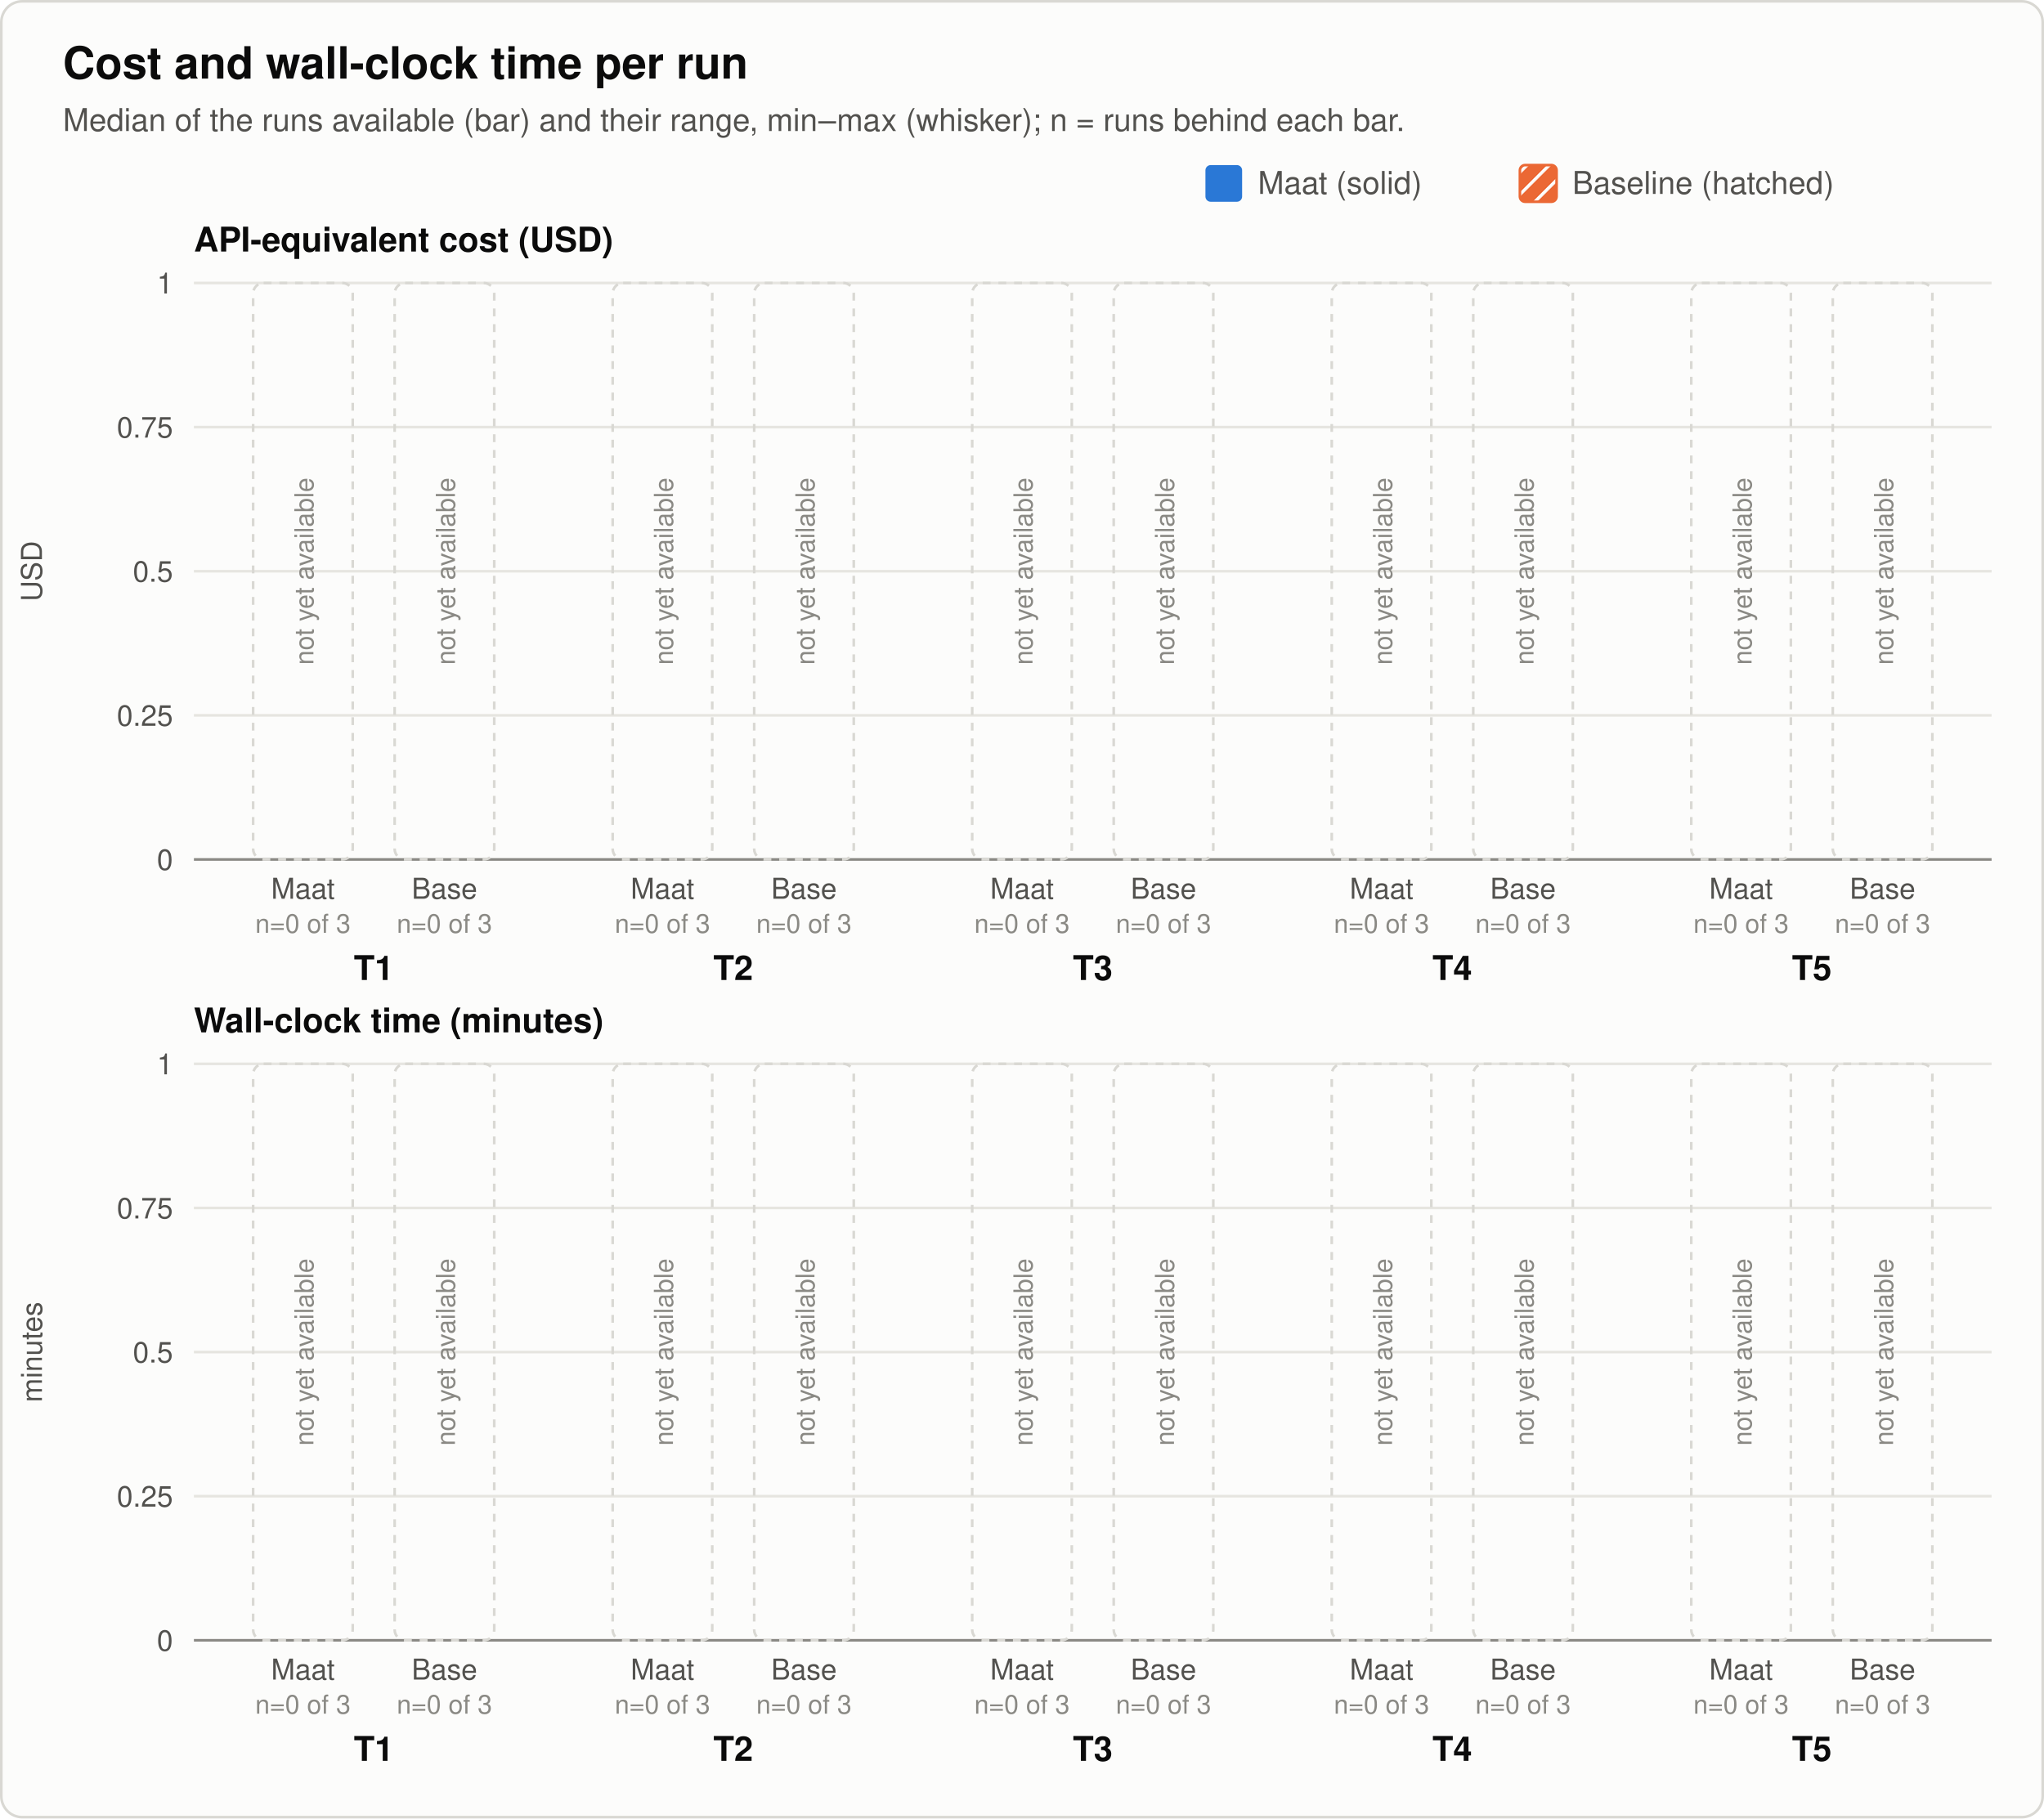
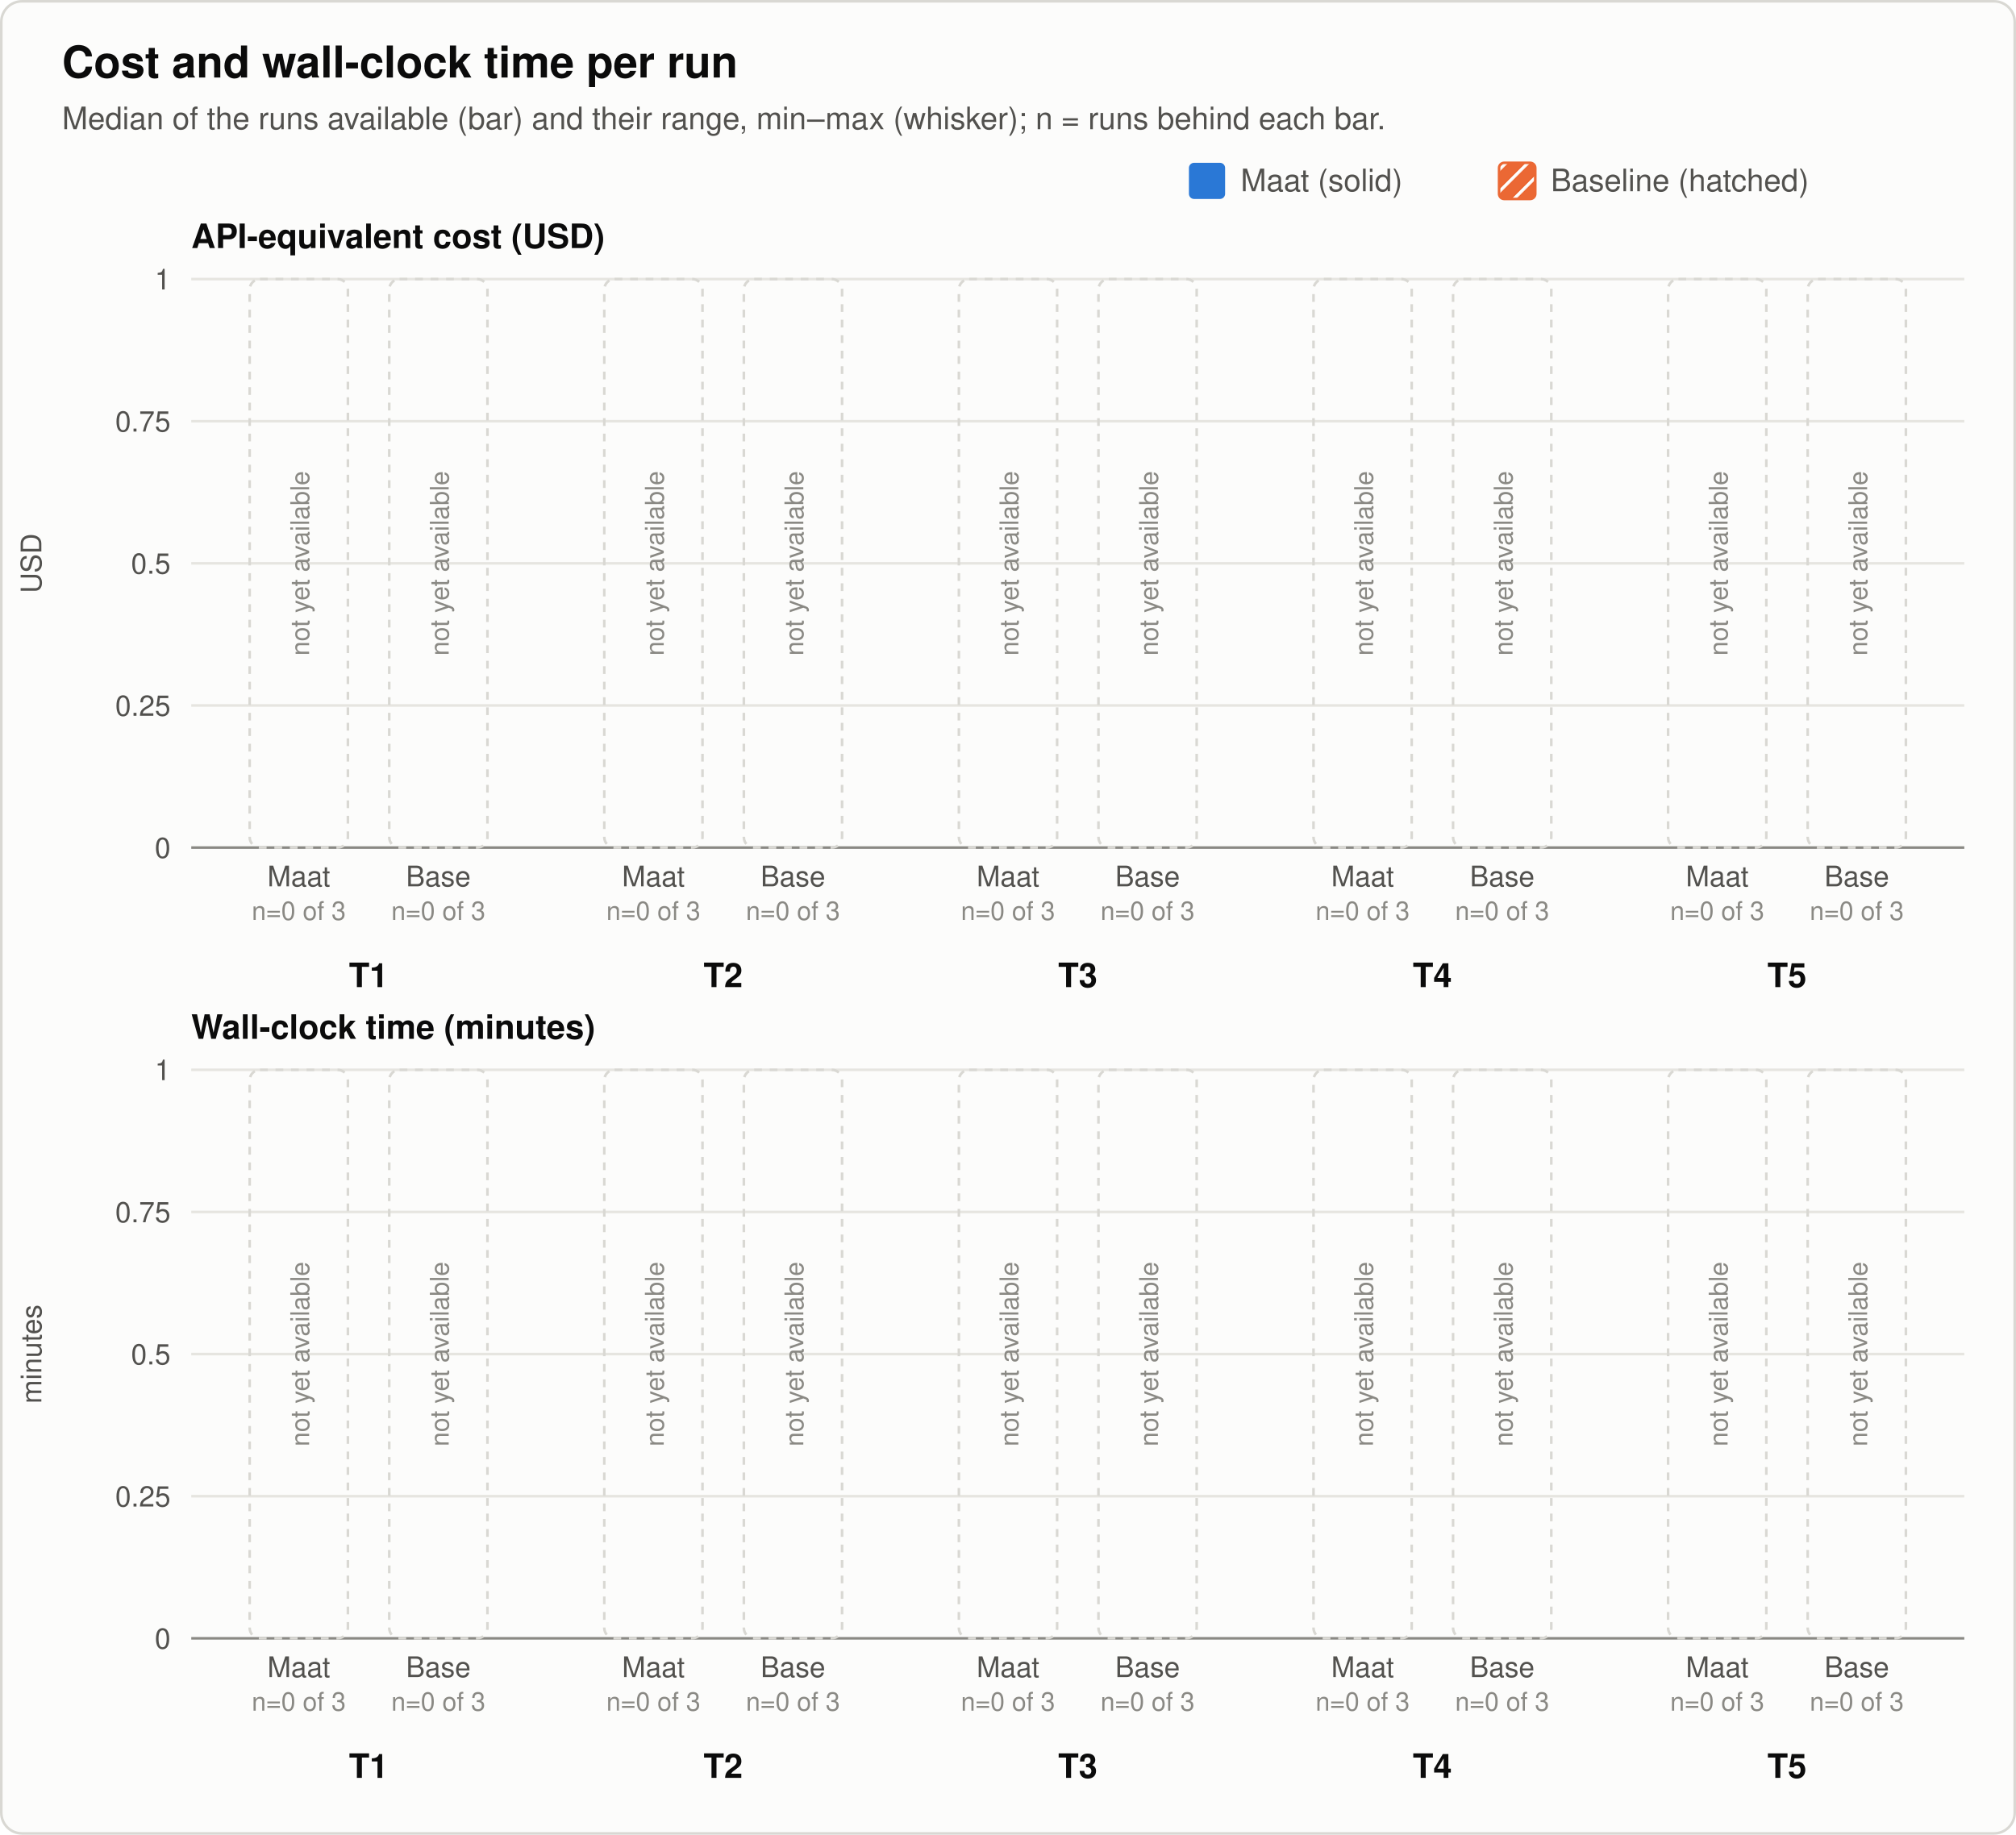
- <svg xmlns="http://www.w3.org/2000/svg" width="780" height="694" viewBox="0 0 780 694" role="img" aria-labelledby="t d" font-family="-apple-system, 'Segoe UI', Helvetica, Arial, sans-serif">
+ <svg xmlns="http://www.w3.org/2000/svg" width="780" height="710" viewBox="0 0 780 710" role="img" aria-labelledby="t d" font-family="-apple-system, 'Segoe UI', Helvetica, Arial, sans-serif">
  <defs>
    <pattern id="hatch" patternUnits="userSpaceOnUse" width="6" height="6" patternTransform="rotate(45)">
      <rect width="6" height="6" fill="#eb6834" />
      <line x1="0" y1="0" x2="0" y2="6" stroke="#fcfcfb" stroke-width="2.4" />
    </pattern>
  </defs>
-   <rect x="0.5" y="0.5" width="779" height="693" rx="8" fill="#fcfcfb" stroke="#d9d8d3" />
+   <rect x="0.5" y="0.5" width="779" height="709" rx="8" fill="#fcfcfb" stroke="#d9d8d3" />
  <text x="24" y="30" font-size="17" fill="#0b0b0b" text-anchor="start" font-weight="600">Cost and wall-clock time per run</text>
  <text x="24" y="50" font-size="12" fill="#52514e" text-anchor="start">Median of the runs available (bar) and their range, min–max (whisker); n = runs behind each bar.</text>
  <rect x="460" y="63" width="14" height="14" rx="2" fill="#2a78d6" />
  <text x="480" y="74" font-size="12" fill="#52514e" text-anchor="start">Maat (solid)</text>
  <rect x="580" y="63" width="14" height="14" rx="2" fill="url(#hatch)" stroke="#eb6834" stroke-width="1" />
  <text x="600" y="74" font-size="12" fill="#52514e" text-anchor="start">Baseline (hatched)</text>
  <text x="74" y="96" font-size="13" fill="#0b0b0b" text-anchor="start" font-weight="600">API-equivalent cost (USD)</text>
  <line x1="74" y1="328" x2="760" y2="328" stroke="#8a8984" stroke-width="1" />
  <text x="66" y="332" font-size="11" fill="#52514e" text-anchor="end">0</text>
  <line x1="74" y1="273" x2="760" y2="273" stroke="#e6e5e0" stroke-width="1" />
  <text x="66" y="277" font-size="11" fill="#52514e" text-anchor="end">0.25</text>
  <line x1="74" y1="218" x2="760" y2="218" stroke="#e6e5e0" stroke-width="1" />
  <text x="66" y="222" font-size="11" fill="#52514e" text-anchor="end">0.5</text>
  <line x1="74" y1="163" x2="760" y2="163" stroke="#e6e5e0" stroke-width="1" />
  <text x="66" y="167" font-size="11" fill="#52514e" text-anchor="end">0.75</text>
  <line x1="74" y1="108" x2="760" y2="108" stroke="#e6e5e0" stroke-width="1" />
  <text x="66" y="112" font-size="11" fill="#52514e" text-anchor="end">1</text>
  <text x="16" y="218" font-size="11" fill="#52514e" text-anchor="middle" transform="rotate(-90 16 218)">USD</text>
  <text x="115.6" y="343" font-size="11" fill="#52514e" text-anchor="middle">Maat</text>
  <text x="115.6" y="356" font-size="10" fill="#8a8984" text-anchor="middle">n=0 of 3</text>
  <rect x="96.6" y="108" width="38" height="220" rx="4" fill="none" stroke="#d9d8d3" stroke-dasharray="3 3" />
  <text x="119.6" y="218" font-size="10" fill="#8a8984" text-anchor="middle" transform="rotate(-90 119.6 218)">not yet available</text>
  <text x="169.6" y="343" font-size="11" fill="#52514e" text-anchor="middle">Base</text>
  <text x="169.6" y="356" font-size="10" fill="#8a8984" text-anchor="middle">n=0 of 3</text>
  <rect x="150.6" y="108" width="38" height="220" rx="4" fill="none" stroke="#d9d8d3" stroke-dasharray="3 3" />
  <text x="173.6" y="218" font-size="10" fill="#8a8984" text-anchor="middle" transform="rotate(-90 173.6 218)">not yet available</text>
-   <text x="142.6" y="374" font-size="13" fill="#0b0b0b" text-anchor="middle" font-weight="600">T1</text>
+   <text x="142.6" y="382" font-size="13" fill="#0b0b0b" text-anchor="middle" font-weight="600">T1</text>
  <text x="252.8" y="343" font-size="11" fill="#52514e" text-anchor="middle">Maat</text>
  <text x="252.8" y="356" font-size="10" fill="#8a8984" text-anchor="middle">n=0 of 3</text>
  <rect x="233.8" y="108" width="38" height="220" rx="4" fill="none" stroke="#d9d8d3" stroke-dasharray="3 3" />
  <text x="256.8" y="218" font-size="10" fill="#8a8984" text-anchor="middle" transform="rotate(-90 256.8 218)">not yet available</text>
  <text x="306.8" y="343" font-size="11" fill="#52514e" text-anchor="middle">Base</text>
  <text x="306.8" y="356" font-size="10" fill="#8a8984" text-anchor="middle">n=0 of 3</text>
  <rect x="287.8" y="108" width="38" height="220" rx="4" fill="none" stroke="#d9d8d3" stroke-dasharray="3 3" />
  <text x="310.8" y="218" font-size="10" fill="#8a8984" text-anchor="middle" transform="rotate(-90 310.8 218)">not yet available</text>
-   <text x="279.8" y="374" font-size="13" fill="#0b0b0b" text-anchor="middle" font-weight="600">T2</text>
+   <text x="279.8" y="382" font-size="13" fill="#0b0b0b" text-anchor="middle" font-weight="600">T2</text>
  <text x="390" y="343" font-size="11" fill="#52514e" text-anchor="middle">Maat</text>
  <text x="390" y="356" font-size="10" fill="#8a8984" text-anchor="middle">n=0 of 3</text>
  <rect x="371" y="108" width="38" height="220" rx="4" fill="none" stroke="#d9d8d3" stroke-dasharray="3 3" />
  <text x="394" y="218" font-size="10" fill="#8a8984" text-anchor="middle" transform="rotate(-90 394 218)">not yet available</text>
  <text x="444" y="343" font-size="11" fill="#52514e" text-anchor="middle">Base</text>
  <text x="444" y="356" font-size="10" fill="#8a8984" text-anchor="middle">n=0 of 3</text>
  <rect x="425" y="108" width="38" height="220" rx="4" fill="none" stroke="#d9d8d3" stroke-dasharray="3 3" />
  <text x="448" y="218" font-size="10" fill="#8a8984" text-anchor="middle" transform="rotate(-90 448 218)">not yet available</text>
-   <text x="417" y="374" font-size="13" fill="#0b0b0b" text-anchor="middle" font-weight="600">T3</text>
+   <text x="417" y="382" font-size="13" fill="#0b0b0b" text-anchor="middle" font-weight="600">T3</text>
  <text x="527.2" y="343" font-size="11" fill="#52514e" text-anchor="middle">Maat</text>
  <text x="527.2" y="356" font-size="10" fill="#8a8984" text-anchor="middle">n=0 of 3</text>
  <rect x="508.2" y="108" width="38" height="220" rx="4" fill="none" stroke="#d9d8d3" stroke-dasharray="3 3" />
  <text x="531.2" y="218" font-size="10" fill="#8a8984" text-anchor="middle" transform="rotate(-90 531.2 218)">not yet available</text>
  <text x="581.2" y="343" font-size="11" fill="#52514e" text-anchor="middle">Base</text>
  <text x="581.2" y="356" font-size="10" fill="#8a8984" text-anchor="middle">n=0 of 3</text>
  <rect x="562.2" y="108" width="38" height="220" rx="4" fill="none" stroke="#d9d8d3" stroke-dasharray="3 3" />
  <text x="585.2" y="218" font-size="10" fill="#8a8984" text-anchor="middle" transform="rotate(-90 585.2 218)">not yet available</text>
-   <text x="554.2" y="374" font-size="13" fill="#0b0b0b" text-anchor="middle" font-weight="600">T4</text>
+   <text x="554.2" y="382" font-size="13" fill="#0b0b0b" text-anchor="middle" font-weight="600">T4</text>
  <text x="664.4" y="343" font-size="11" fill="#52514e" text-anchor="middle">Maat</text>
  <text x="664.4" y="356" font-size="10" fill="#8a8984" text-anchor="middle">n=0 of 3</text>
  <rect x="645.4" y="108" width="38" height="220" rx="4" fill="none" stroke="#d9d8d3" stroke-dasharray="3 3" />
  <text x="668.4" y="218" font-size="10" fill="#8a8984" text-anchor="middle" transform="rotate(-90 668.4 218)">not yet available</text>
  <text x="718.4" y="343" font-size="11" fill="#52514e" text-anchor="middle">Base</text>
  <text x="718.4" y="356" font-size="10" fill="#8a8984" text-anchor="middle">n=0 of 3</text>
  <rect x="699.4" y="108" width="38" height="220" rx="4" fill="none" stroke="#d9d8d3" stroke-dasharray="3 3" />
  <text x="722.4" y="218" font-size="10" fill="#8a8984" text-anchor="middle" transform="rotate(-90 722.4 218)">not yet available</text>
-   <text x="691.4" y="374" font-size="13" fill="#0b0b0b" text-anchor="middle" font-weight="600">T5</text>
-   <text x="74" y="394" font-size="13" fill="#0b0b0b" text-anchor="start" font-weight="600">Wall-clock time (minutes)</text>
-   <line x1="74" y1="626" x2="760" y2="626" stroke="#8a8984" stroke-width="1" />
-   <text x="66" y="630" font-size="11" fill="#52514e" text-anchor="end">0</text>
-   <line x1="74" y1="571" x2="760" y2="571" stroke="#e6e5e0" stroke-width="1" />
-   <text x="66" y="575" font-size="11" fill="#52514e" text-anchor="end">0.25</text>
-   <line x1="74" y1="516" x2="760" y2="516" stroke="#e6e5e0" stroke-width="1" />
-   <text x="66" y="520" font-size="11" fill="#52514e" text-anchor="end">0.5</text>
-   <line x1="74" y1="461" x2="760" y2="461" stroke="#e6e5e0" stroke-width="1" />
-   <text x="66" y="465" font-size="11" fill="#52514e" text-anchor="end">0.75</text>
-   <line x1="74" y1="406" x2="760" y2="406" stroke="#e6e5e0" stroke-width="1" />
-   <text x="66" y="410" font-size="11" fill="#52514e" text-anchor="end">1</text>
-   <text x="16" y="516" font-size="11" fill="#52514e" text-anchor="middle" transform="rotate(-90 16 516)">minutes</text>
-   <text x="115.6" y="641" font-size="11" fill="#52514e" text-anchor="middle">Maat</text>
-   <text x="115.6" y="654" font-size="10" fill="#8a8984" text-anchor="middle">n=0 of 3</text>
-   <rect x="96.6" y="406" width="38" height="220" rx="4" fill="none" stroke="#d9d8d3" stroke-dasharray="3 3" />
-   <text x="119.6" y="516" font-size="10" fill="#8a8984" text-anchor="middle" transform="rotate(-90 119.6 516)">not yet available</text>
-   <text x="169.6" y="641" font-size="11" fill="#52514e" text-anchor="middle">Base</text>
-   <text x="169.6" y="654" font-size="10" fill="#8a8984" text-anchor="middle">n=0 of 3</text>
-   <rect x="150.6" y="406" width="38" height="220" rx="4" fill="none" stroke="#d9d8d3" stroke-dasharray="3 3" />
-   <text x="173.6" y="516" font-size="10" fill="#8a8984" text-anchor="middle" transform="rotate(-90 173.6 516)">not yet available</text>
-   <text x="142.6" y="672" font-size="13" fill="#0b0b0b" text-anchor="middle" font-weight="600">T1</text>
-   <text x="252.8" y="641" font-size="11" fill="#52514e" text-anchor="middle">Maat</text>
-   <text x="252.8" y="654" font-size="10" fill="#8a8984" text-anchor="middle">n=0 of 3</text>
-   <rect x="233.8" y="406" width="38" height="220" rx="4" fill="none" stroke="#d9d8d3" stroke-dasharray="3 3" />
-   <text x="256.8" y="516" font-size="10" fill="#8a8984" text-anchor="middle" transform="rotate(-90 256.8 516)">not yet available</text>
-   <text x="306.8" y="641" font-size="11" fill="#52514e" text-anchor="middle">Base</text>
-   <text x="306.8" y="654" font-size="10" fill="#8a8984" text-anchor="middle">n=0 of 3</text>
-   <rect x="287.8" y="406" width="38" height="220" rx="4" fill="none" stroke="#d9d8d3" stroke-dasharray="3 3" />
-   <text x="310.8" y="516" font-size="10" fill="#8a8984" text-anchor="middle" transform="rotate(-90 310.8 516)">not yet available</text>
-   <text x="279.8" y="672" font-size="13" fill="#0b0b0b" text-anchor="middle" font-weight="600">T2</text>
-   <text x="390" y="641" font-size="11" fill="#52514e" text-anchor="middle">Maat</text>
-   <text x="390" y="654" font-size="10" fill="#8a8984" text-anchor="middle">n=0 of 3</text>
-   <rect x="371" y="406" width="38" height="220" rx="4" fill="none" stroke="#d9d8d3" stroke-dasharray="3 3" />
-   <text x="394" y="516" font-size="10" fill="#8a8984" text-anchor="middle" transform="rotate(-90 394 516)">not yet available</text>
-   <text x="444" y="641" font-size="11" fill="#52514e" text-anchor="middle">Base</text>
-   <text x="444" y="654" font-size="10" fill="#8a8984" text-anchor="middle">n=0 of 3</text>
-   <rect x="425" y="406" width="38" height="220" rx="4" fill="none" stroke="#d9d8d3" stroke-dasharray="3 3" />
-   <text x="448" y="516" font-size="10" fill="#8a8984" text-anchor="middle" transform="rotate(-90 448 516)">not yet available</text>
-   <text x="417" y="672" font-size="13" fill="#0b0b0b" text-anchor="middle" font-weight="600">T3</text>
-   <text x="527.2" y="641" font-size="11" fill="#52514e" text-anchor="middle">Maat</text>
-   <text x="527.2" y="654" font-size="10" fill="#8a8984" text-anchor="middle">n=0 of 3</text>
-   <rect x="508.2" y="406" width="38" height="220" rx="4" fill="none" stroke="#d9d8d3" stroke-dasharray="3 3" />
-   <text x="531.2" y="516" font-size="10" fill="#8a8984" text-anchor="middle" transform="rotate(-90 531.2 516)">not yet available</text>
-   <text x="581.2" y="641" font-size="11" fill="#52514e" text-anchor="middle">Base</text>
-   <text x="581.2" y="654" font-size="10" fill="#8a8984" text-anchor="middle">n=0 of 3</text>
-   <rect x="562.2" y="406" width="38" height="220" rx="4" fill="none" stroke="#d9d8d3" stroke-dasharray="3 3" />
-   <text x="585.2" y="516" font-size="10" fill="#8a8984" text-anchor="middle" transform="rotate(-90 585.2 516)">not yet available</text>
-   <text x="554.2" y="672" font-size="13" fill="#0b0b0b" text-anchor="middle" font-weight="600">T4</text>
-   <text x="664.4" y="641" font-size="11" fill="#52514e" text-anchor="middle">Maat</text>
-   <text x="664.4" y="654" font-size="10" fill="#8a8984" text-anchor="middle">n=0 of 3</text>
-   <rect x="645.4" y="406" width="38" height="220" rx="4" fill="none" stroke="#d9d8d3" stroke-dasharray="3 3" />
-   <text x="668.4" y="516" font-size="10" fill="#8a8984" text-anchor="middle" transform="rotate(-90 668.4 516)">not yet available</text>
-   <text x="718.4" y="641" font-size="11" fill="#52514e" text-anchor="middle">Base</text>
-   <text x="718.4" y="654" font-size="10" fill="#8a8984" text-anchor="middle">n=0 of 3</text>
-   <rect x="699.4" y="406" width="38" height="220" rx="4" fill="none" stroke="#d9d8d3" stroke-dasharray="3 3" />
-   <text x="722.4" y="516" font-size="10" fill="#8a8984" text-anchor="middle" transform="rotate(-90 722.4 516)">not yet available</text>
-   <text x="691.4" y="672" font-size="13" fill="#0b0b0b" text-anchor="middle" font-weight="600">T5</text>
+   <text x="691.4" y="382" font-size="13" fill="#0b0b0b" text-anchor="middle" font-weight="600">T5</text>
+   <text x="74" y="402" font-size="13" fill="#0b0b0b" text-anchor="start" font-weight="600">Wall-clock time (minutes)</text>
+   <line x1="74" y1="634" x2="760" y2="634" stroke="#8a8984" stroke-width="1" />
+   <text x="66" y="638" font-size="11" fill="#52514e" text-anchor="end">0</text>
+   <line x1="74" y1="579" x2="760" y2="579" stroke="#e6e5e0" stroke-width="1" />
+   <text x="66" y="583" font-size="11" fill="#52514e" text-anchor="end">0.25</text>
+   <line x1="74" y1="524" x2="760" y2="524" stroke="#e6e5e0" stroke-width="1" />
+   <text x="66" y="528" font-size="11" fill="#52514e" text-anchor="end">0.5</text>
+   <line x1="74" y1="469" x2="760" y2="469" stroke="#e6e5e0" stroke-width="1" />
+   <text x="66" y="473" font-size="11" fill="#52514e" text-anchor="end">0.75</text>
+   <line x1="74" y1="414" x2="760" y2="414" stroke="#e6e5e0" stroke-width="1" />
+   <text x="66" y="418" font-size="11" fill="#52514e" text-anchor="end">1</text>
+   <text x="16" y="524" font-size="11" fill="#52514e" text-anchor="middle" transform="rotate(-90 16 524)">minutes</text>
+   <text x="115.6" y="649" font-size="11" fill="#52514e" text-anchor="middle">Maat</text>
+   <text x="115.6" y="662" font-size="10" fill="#8a8984" text-anchor="middle">n=0 of 3</text>
+   <rect x="96.6" y="414" width="38" height="220" rx="4" fill="none" stroke="#d9d8d3" stroke-dasharray="3 3" />
+   <text x="119.6" y="524" font-size="10" fill="#8a8984" text-anchor="middle" transform="rotate(-90 119.6 524)">not yet available</text>
+   <text x="169.6" y="649" font-size="11" fill="#52514e" text-anchor="middle">Base</text>
+   <text x="169.6" y="662" font-size="10" fill="#8a8984" text-anchor="middle">n=0 of 3</text>
+   <rect x="150.6" y="414" width="38" height="220" rx="4" fill="none" stroke="#d9d8d3" stroke-dasharray="3 3" />
+   <text x="173.6" y="524" font-size="10" fill="#8a8984" text-anchor="middle" transform="rotate(-90 173.6 524)">not yet available</text>
+   <text x="142.6" y="688" font-size="13" fill="#0b0b0b" text-anchor="middle" font-weight="600">T1</text>
+   <text x="252.8" y="649" font-size="11" fill="#52514e" text-anchor="middle">Maat</text>
+   <text x="252.8" y="662" font-size="10" fill="#8a8984" text-anchor="middle">n=0 of 3</text>
+   <rect x="233.8" y="414" width="38" height="220" rx="4" fill="none" stroke="#d9d8d3" stroke-dasharray="3 3" />
+   <text x="256.8" y="524" font-size="10" fill="#8a8984" text-anchor="middle" transform="rotate(-90 256.8 524)">not yet available</text>
+   <text x="306.8" y="649" font-size="11" fill="#52514e" text-anchor="middle">Base</text>
+   <text x="306.8" y="662" font-size="10" fill="#8a8984" text-anchor="middle">n=0 of 3</text>
+   <rect x="287.8" y="414" width="38" height="220" rx="4" fill="none" stroke="#d9d8d3" stroke-dasharray="3 3" />
+   <text x="310.8" y="524" font-size="10" fill="#8a8984" text-anchor="middle" transform="rotate(-90 310.8 524)">not yet available</text>
+   <text x="279.8" y="688" font-size="13" fill="#0b0b0b" text-anchor="middle" font-weight="600">T2</text>
+   <text x="390" y="649" font-size="11" fill="#52514e" text-anchor="middle">Maat</text>
+   <text x="390" y="662" font-size="10" fill="#8a8984" text-anchor="middle">n=0 of 3</text>
+   <rect x="371" y="414" width="38" height="220" rx="4" fill="none" stroke="#d9d8d3" stroke-dasharray="3 3" />
+   <text x="394" y="524" font-size="10" fill="#8a8984" text-anchor="middle" transform="rotate(-90 394 524)">not yet available</text>
+   <text x="444" y="649" font-size="11" fill="#52514e" text-anchor="middle">Base</text>
+   <text x="444" y="662" font-size="10" fill="#8a8984" text-anchor="middle">n=0 of 3</text>
+   <rect x="425" y="414" width="38" height="220" rx="4" fill="none" stroke="#d9d8d3" stroke-dasharray="3 3" />
+   <text x="448" y="524" font-size="10" fill="#8a8984" text-anchor="middle" transform="rotate(-90 448 524)">not yet available</text>
+   <text x="417" y="688" font-size="13" fill="#0b0b0b" text-anchor="middle" font-weight="600">T3</text>
+   <text x="527.2" y="649" font-size="11" fill="#52514e" text-anchor="middle">Maat</text>
+   <text x="527.2" y="662" font-size="10" fill="#8a8984" text-anchor="middle">n=0 of 3</text>
+   <rect x="508.2" y="414" width="38" height="220" rx="4" fill="none" stroke="#d9d8d3" stroke-dasharray="3 3" />
+   <text x="531.2" y="524" font-size="10" fill="#8a8984" text-anchor="middle" transform="rotate(-90 531.2 524)">not yet available</text>
+   <text x="581.2" y="649" font-size="11" fill="#52514e" text-anchor="middle">Base</text>
+   <text x="581.2" y="662" font-size="10" fill="#8a8984" text-anchor="middle">n=0 of 3</text>
+   <rect x="562.2" y="414" width="38" height="220" rx="4" fill="none" stroke="#d9d8d3" stroke-dasharray="3 3" />
+   <text x="585.2" y="524" font-size="10" fill="#8a8984" text-anchor="middle" transform="rotate(-90 585.2 524)">not yet available</text>
+   <text x="554.2" y="688" font-size="13" fill="#0b0b0b" text-anchor="middle" font-weight="600">T4</text>
+   <text x="664.4" y="649" font-size="11" fill="#52514e" text-anchor="middle">Maat</text>
+   <text x="664.4" y="662" font-size="10" fill="#8a8984" text-anchor="middle">n=0 of 3</text>
+   <rect x="645.4" y="414" width="38" height="220" rx="4" fill="none" stroke="#d9d8d3" stroke-dasharray="3 3" />
+   <text x="668.4" y="524" font-size="10" fill="#8a8984" text-anchor="middle" transform="rotate(-90 668.4 524)">not yet available</text>
+   <text x="718.4" y="649" font-size="11" fill="#52514e" text-anchor="middle">Base</text>
+   <text x="718.4" y="662" font-size="10" fill="#8a8984" text-anchor="middle">n=0 of 3</text>
+   <rect x="699.4" y="414" width="38" height="220" rx="4" fill="none" stroke="#d9d8d3" stroke-dasharray="3 3" />
+   <text x="722.4" y="524" font-size="10" fill="#8a8984" text-anchor="middle" transform="rotate(-90 722.4 524)">not yet available</text>
+   <text x="691.4" y="688" font-size="13" fill="#0b0b0b" text-anchor="middle" font-weight="600">T5</text>
</svg>
